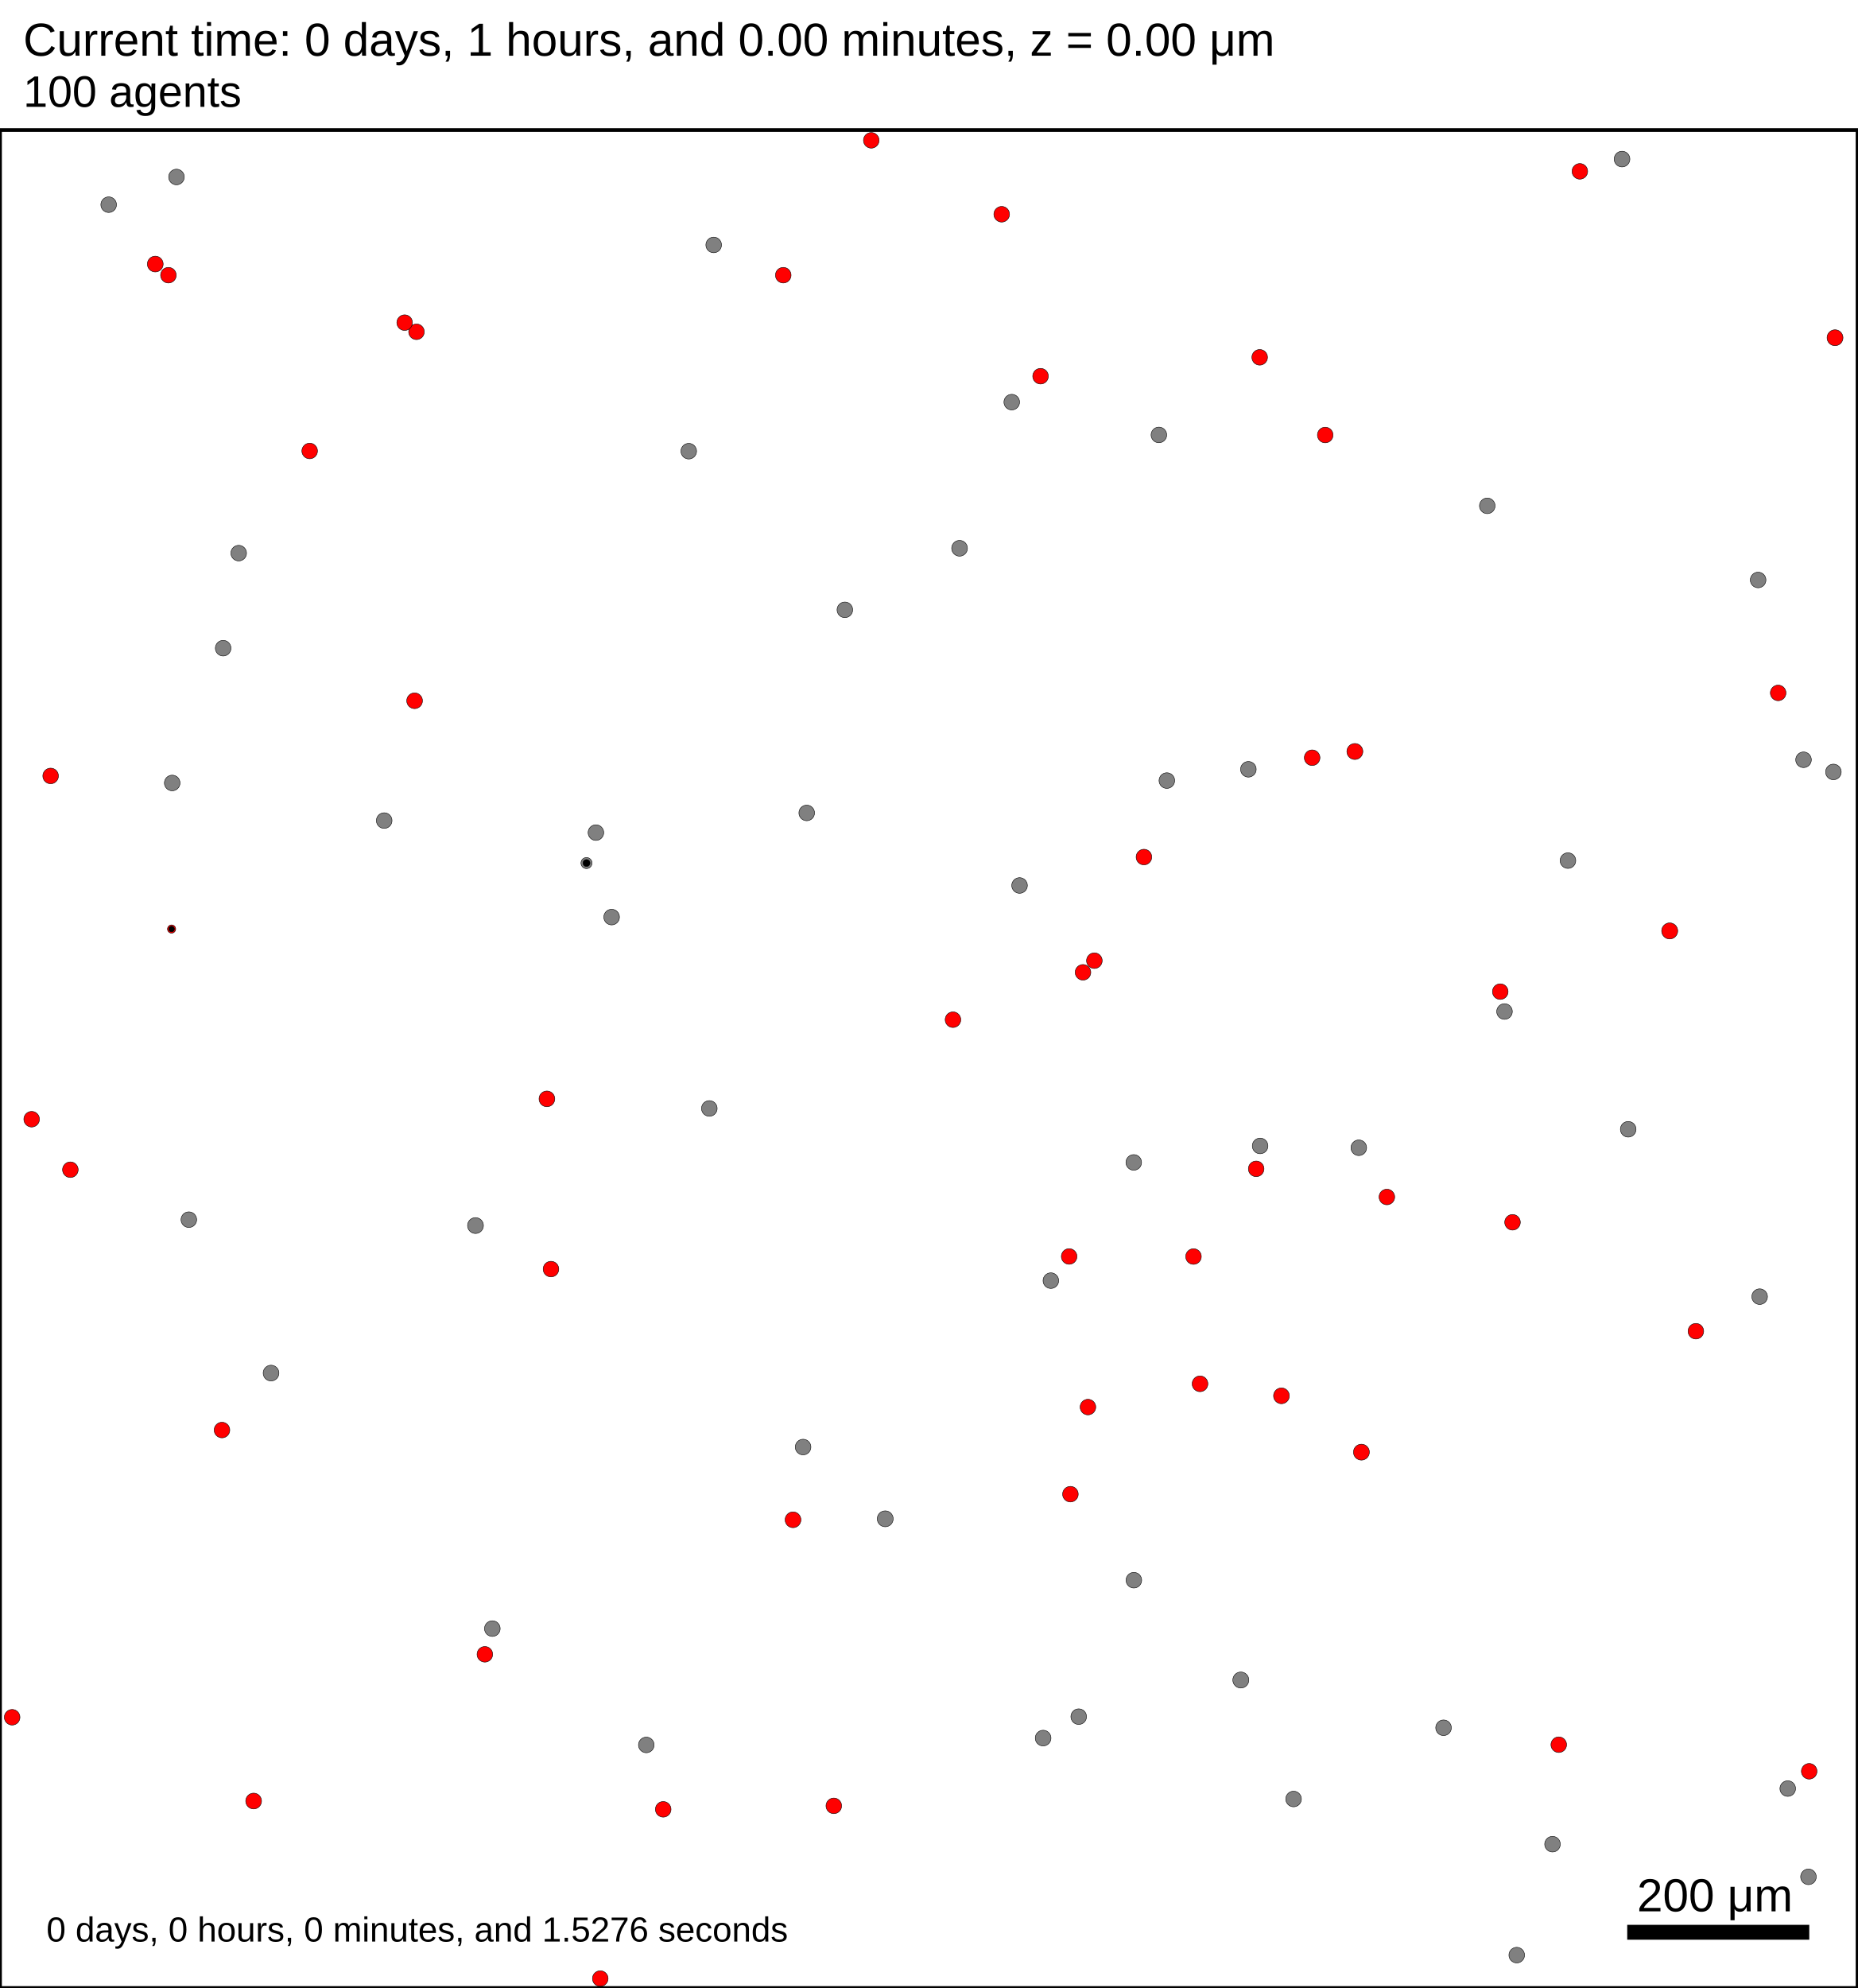
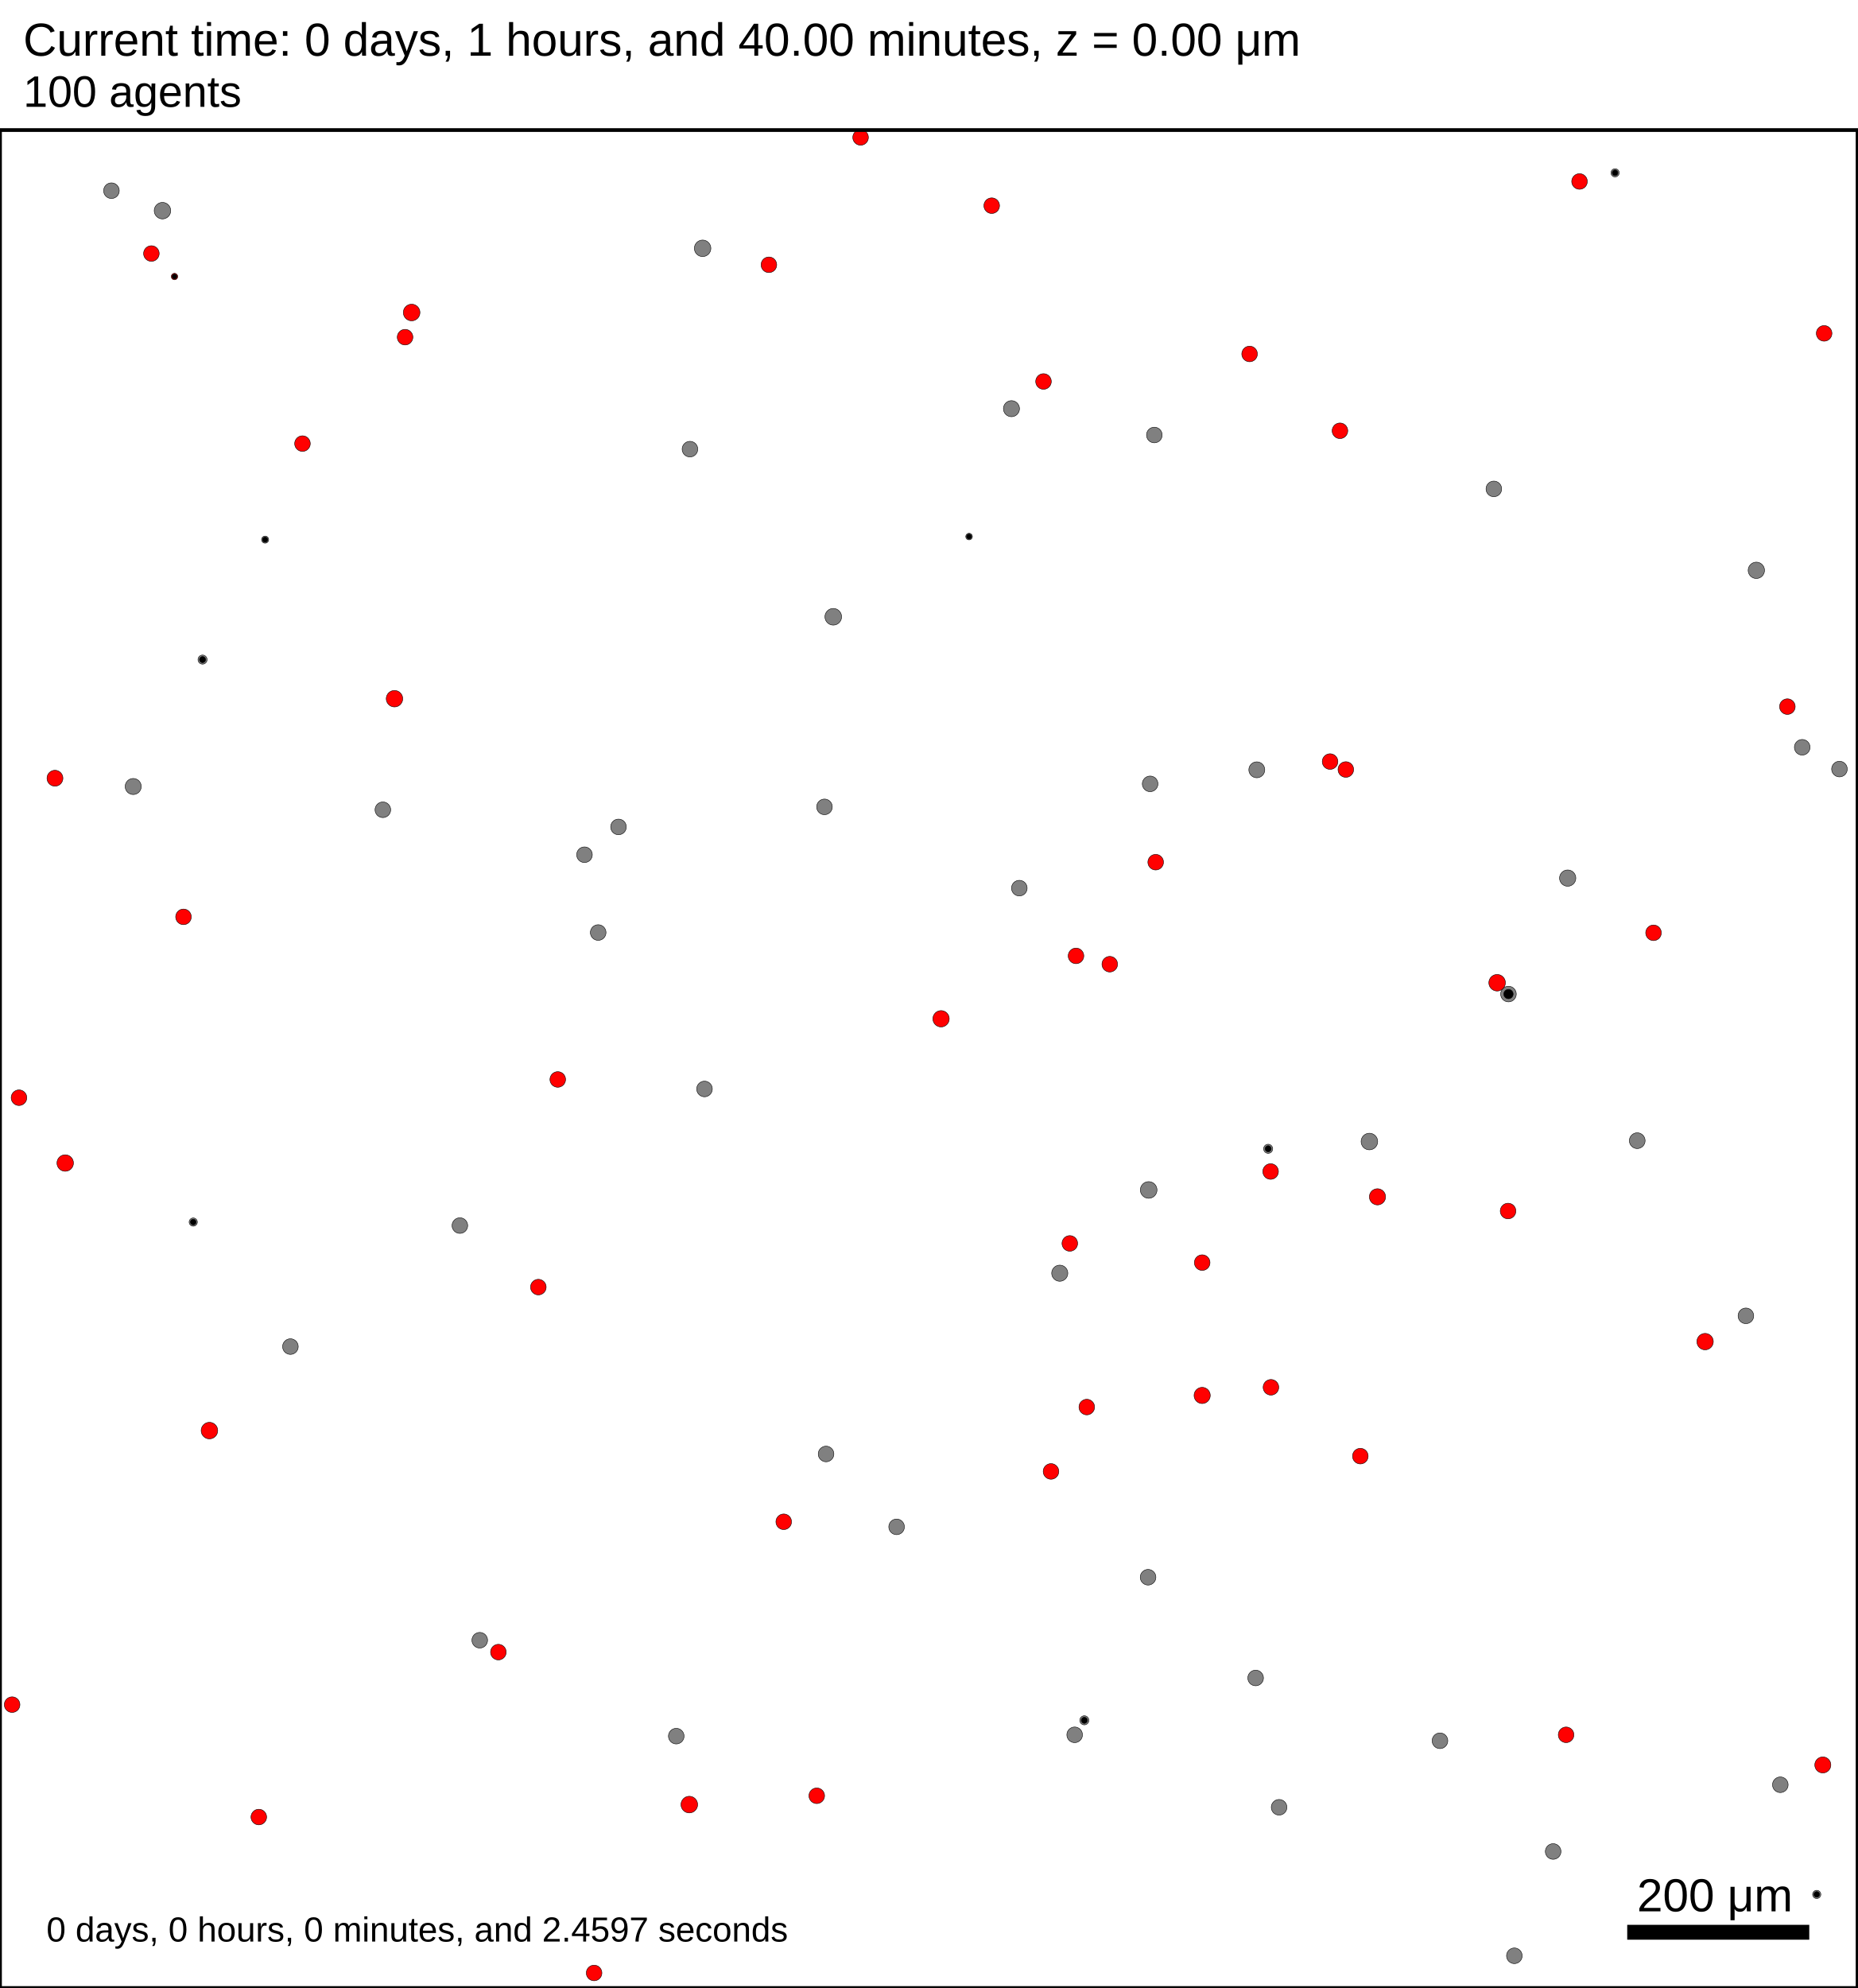
<svg xmlns="http://www.w3.org/2000/svg" version="1.1" width="2000" height="2140" id="svg2">
  <rect x="0" y="0" width="2000" height="2140" stroke-width="4" stroke="white" fill="white" />
  <text x="25" y="60" font-family="Arial" font-size="50" fill="black">
-    Current time: 0 days, 1 hours, and 0.00 minutes, z = 0.00 μm
+    Current time: 0 days, 1 hours, and 40.00 minutes, z = 0.00 μm
  </text>
  <text x="25" y="115" font-family="Arial" font-size="47.5" fill="black">
   100 agents
  </text>
  <g id="tissue" transform="translate(0,2140) scale(1,-1)">
    <g id="ECM">
  </g>
    <g id="cells">
      <g id="cell0">
-         <circle cx="1097.75" cy="1186.82" r="8.413" stroke-width="0.5" stroke="black" fill="grey" />
-         <circle cx="1097.75" cy="1186.82" r="5.052" stroke-width="0.5" stroke="grey" fill="grey" />
+         <circle cx="1097.49" cy="1183.96" r="8.413" stroke-width="0.5" stroke="black" fill="grey" />
+         <circle cx="1097.49" cy="1183.96" r="5.052" stroke-width="0.5" stroke="grey" fill="grey" />
      </g>
      <g id="cell1">
-         <circle cx="1688.18" cy="1213.6" r="8.413" stroke-width="0.5" stroke="black" fill="grey" />
-         <circle cx="1688.18" cy="1213.6" r="5.052" stroke-width="0.5" stroke="grey" fill="grey" />
+         <circle cx="1687.9" cy="1194.76" r="8.768" stroke-width="0.5" stroke="black" fill="grey" />
+         <circle cx="1687.9" cy="1194.76" r="5.309" stroke-width="0.5" stroke="grey" fill="grey" />
      </g>
      <g id="cell2">
-         <circle cx="1089.34" cy="1707.13" r="8.413" stroke-width="0.5" stroke="black" fill="grey" />
-         <circle cx="1089.34" cy="1707.13" r="5.052" stroke-width="0.5" stroke="grey" fill="grey" />
+         <circle cx="1089.02" cy="1700.07" r="8.651" stroke-width="0.5" stroke="black" fill="grey" />
+         <circle cx="1089.02" cy="1700.07" r="5.227" stroke-width="0.5" stroke="grey" fill="grey" />
      </g>
      <g id="cell3">
-         <circle cx="1256.32" cy="1299.74" r="8.413" stroke-width="0.5" stroke="black" fill="grey" />
-         <circle cx="1256.32" cy="1299.74" r="5.052" stroke-width="0.5" stroke="grey" fill="grey" />
+         <circle cx="1238.32" cy="1296.21" r="8.413" stroke-width="0.5" stroke="black" fill="grey" />
+         <circle cx="1238.32" cy="1296.21" r="5.052" stroke-width="0.5" stroke="grey" fill="grey" />
      </g>
      <g id="cell4">
-         <circle cx="864.676" cy="582.308" r="8.413" stroke-width="0.5" stroke="black" fill="grey" />
-         <circle cx="864.676" cy="582.308" r="5.052" stroke-width="0.5" stroke="grey" fill="grey" />
+         <circle cx="889.401" cy="574.858" r="8.413" stroke-width="0.5" stroke="black" fill="grey" />
+         <circle cx="889.401" cy="574.858" r="5.052" stroke-width="0.5" stroke="grey" fill="grey" />
      </g>
      <g id="cell5">
-         <circle cx="117.006" cy="1919.66" r="8.413" stroke-width="0.5" stroke="black" fill="grey" />
-         <circle cx="117.006" cy="1919.66" r="5.052" stroke-width="0.5" stroke="grey" fill="grey" />
+         <circle cx="119.991" cy="1934.73" r="8.413" stroke-width="0.5" stroke="black" fill="grey" />
+         <circle cx="119.991" cy="1934.73" r="5.052" stroke-width="0.5" stroke="grey" fill="grey" />
      </g>
      <g id="cell6">
-         <circle cx="763.734" cy="946.789" r="8.413" stroke-width="0.5" stroke="black" fill="grey" />
-         <circle cx="763.734" cy="946.789" r="5.052" stroke-width="0.5" stroke="grey" fill="grey" />
+         <circle cx="758.527" cy="967.765" r="8.413" stroke-width="0.5" stroke="black" fill="grey" />
+         <circle cx="758.527" cy="967.765" r="5.052" stroke-width="0.5" stroke="grey" fill="grey" />
      </g>
      <g id="cell7">
-         <circle cx="1619.89" cy="1051.14" r="8.413" stroke-width="0.5" stroke="black" fill="grey" />
-         <circle cx="1619.89" cy="1051.14" r="5.052" stroke-width="0.5" stroke="grey" fill="grey" />
+         <circle cx="1624.14" cy="1069.93" r="8.413" stroke-width="0.5" stroke="black" fill="grey" />
+         <circle cx="1624.14" cy="1069.93" r="5.052" stroke-width="0.5" stroke="black" fill="black" />
      </g>
      <g id="cell8">
-         <circle cx="1131.44" cy="761.436" r="8.413" stroke-width="0.5" stroke="black" fill="grey" />
-         <circle cx="1131.44" cy="761.436" r="5.052" stroke-width="0.5" stroke="grey" fill="grey" />
+         <circle cx="1141.02" cy="769.453" r="8.689" stroke-width="0.5" stroke="black" fill="grey" />
+         <circle cx="1141.02" cy="769.453" r="5.254" stroke-width="0.5" stroke="grey" fill="grey" />
      </g>
      <g id="cell9">
-         <circle cx="1671.55" cy="154.818" r="8.413" stroke-width="0.5" stroke="black" fill="grey" />
-         <circle cx="1671.55" cy="154.818" r="5.052" stroke-width="0.5" stroke="grey" fill="grey" />
+         <circle cx="1672.25" cy="146.946" r="8.413" stroke-width="0.5" stroke="black" fill="grey" />
+         <circle cx="1672.25" cy="146.946" r="5.052" stroke-width="0.5" stroke="grey" fill="grey" />
      </g>
      <g id="cell10">
-         <circle cx="185.411" cy="1297.16" r="8.413" stroke-width="0.5" stroke="black" fill="grey" />
-         <circle cx="185.411" cy="1297.16" r="5.052" stroke-width="0.5" stroke="grey" fill="grey" />
+         <circle cx="143.431" cy="1293.37" r="8.651" stroke-width="0.5" stroke="black" fill="grey" />
+         <circle cx="143.431" cy="1293.37" r="5.227" stroke-width="0.5" stroke="grey" fill="grey" />
      </g>
      <g id="cell11">
-         <circle cx="741.566" cy="1654.32" r="8.413" stroke-width="0.5" stroke="black" fill="grey" />
-         <circle cx="741.566" cy="1654.32" r="5.052" stroke-width="0.5" stroke="grey" fill="grey" />
+         <circle cx="742.853" cy="1656.52" r="8.413" stroke-width="0.5" stroke="black" fill="grey" />
+         <circle cx="742.853" cy="1656.52" r="5.052" stroke-width="0.5" stroke="grey" fill="grey" />
      </g>
      <g id="cell12">
-         <circle cx="1554.24" cy="280.128" r="8.413" stroke-width="0.5" stroke="black" fill="grey" />
-         <circle cx="1554.24" cy="280.128" r="5.052" stroke-width="0.5" stroke="grey" fill="grey" />
+         <circle cx="1550.39" cy="266.126" r="8.432" stroke-width="0.5" stroke="black" fill="grey" />
+         <circle cx="1550.39" cy="266.126" r="5.066" stroke-width="0.5" stroke="grey" fill="grey" />
      </g>
      <g id="cell13">
-         <circle cx="1746.41" cy="1968.76" r="8.456" stroke-width="0.5" stroke="black" fill="grey" />
-         <circle cx="1746.41" cy="1968.76" r="5.083" stroke-width="0.5" stroke="grey" fill="grey" />
+         <circle cx="1738.91" cy="1953.97" r="4.424" stroke-width="0.5" stroke="black" fill="grey" />
+         <circle cx="1738.91" cy="1953.97" r="3.078" stroke-width="0.5" stroke="black" fill="black" />
      </g>
      <g id="cell14">
-         <circle cx="1601.32" cy="1595.49" r="8.413" stroke-width="0.5" stroke="black" fill="grey" />
-         <circle cx="1601.32" cy="1595.49" r="5.052" stroke-width="0.5" stroke="grey" fill="grey" />
+         <circle cx="1608.39" cy="1613.71" r="8.413" stroke-width="0.5" stroke="black" fill="grey" />
+         <circle cx="1608.39" cy="1613.71" r="5.052" stroke-width="0.5" stroke="grey" fill="grey" />
      </g>
      <g id="cell15">
-         <circle cx="1033.14" cy="1549.81" r="8.483" stroke-width="0.5" stroke="black" fill="grey" />
-         <circle cx="1033.14" cy="1549.81" r="5.103" stroke-width="0.5" stroke="grey" fill="grey" />
+         <circle cx="1043.38" cy="1562.39" r="3.557" stroke-width="0.5" stroke="black" fill="grey" />
+         <circle cx="1043.38" cy="1562.39" r="2.704" stroke-width="0.5" stroke="black" fill="black" />
      </g>
      <g id="cell16">
-         <circle cx="240.272" cy="1442.26" r="8.413" stroke-width="0.5" stroke="black" fill="grey" />
-         <circle cx="240.272" cy="1442.26" r="5.052" stroke-width="0.5" stroke="grey" fill="grey" />
+         <circle cx="218.08" cy="1429.96" r="4.9" stroke-width="0.5" stroke="black" fill="grey" />
+         <circle cx="218.08" cy="1429.96" r="3.29" stroke-width="0.5" stroke="black" fill="black" />
      </g>
      <g id="cell17">
-         <circle cx="1161.43" cy="292.098" r="8.413" stroke-width="0.5" stroke="black" fill="grey" />
-         <circle cx="1161.43" cy="292.098" r="5.052" stroke-width="0.5" stroke="grey" fill="grey" />
+         <circle cx="1167.49" cy="288.145" r="4.9" stroke-width="0.5" stroke="black" fill="grey" />
+         <circle cx="1167.49" cy="288.145" r="3.29" stroke-width="0.5" stroke="black" fill="black" />
      </g>
      <g id="cell18">
-         <circle cx="1892.94" cy="1515.68" r="8.413" stroke-width="0.5" stroke="black" fill="grey" />
-         <circle cx="1892.94" cy="1515.68" r="5.052" stroke-width="0.5" stroke="grey" fill="grey" />
+         <circle cx="1891.01" cy="1526.07" r="8.808" stroke-width="0.5" stroke="black" fill="grey" />
+         <circle cx="1891.01" cy="1526.07" r="5.336" stroke-width="0.5" stroke="grey" fill="grey" />
      </g>
      <g id="cell19">
-         <circle cx="203.327" cy="827.074" r="8.413" stroke-width="0.5" stroke="black" fill="grey" />
-         <circle cx="203.327" cy="827.074" r="5.052" stroke-width="0.5" stroke="grey" fill="grey" />
+         <circle cx="208.069" cy="824.495" r="4.424" stroke-width="0.5" stroke="black" fill="grey" />
+         <circle cx="208.069" cy="824.495" r="3.078" stroke-width="0.5" stroke="black" fill="black" />
      </g>
      <g id="cell20">
-         <circle cx="530.097" cy="386.874" r="8.432" stroke-width="0.5" stroke="black" fill="grey" />
-         <circle cx="530.097" cy="386.874" r="5.066" stroke-width="0.5" stroke="grey" fill="grey" />
+         <circle cx="516.541" cy="374.364" r="8.413" stroke-width="0.5" stroke="black" fill="grey" />
+         <circle cx="516.541" cy="374.364" r="5.052" stroke-width="0.5" stroke="grey" fill="grey" />
      </g>
      <g id="cell21">
-         <circle cx="1462.99" cy="904.481" r="8.413" stroke-width="0.5" stroke="black" fill="grey" />
-         <circle cx="1462.99" cy="904.481" r="5.052" stroke-width="0.5" stroke="grey" fill="grey" />
+         <circle cx="1474.4" cy="911.187" r="8.928" stroke-width="0.5" stroke="black" fill="grey" />
+         <circle cx="1474.4" cy="911.187" r="5.416" stroke-width="0.5" stroke="grey" fill="grey" />
      </g>
      <g id="cell22">
-         <circle cx="1123.12" cy="269.015" r="8.456" stroke-width="0.5" stroke="black" fill="grey" />
-         <circle cx="1123.12" cy="269.015" r="5.083" stroke-width="0.5" stroke="grey" fill="grey" />
+         <circle cx="1157.07" cy="272.54" r="8.413" stroke-width="0.5" stroke="black" fill="grey" />
+         <circle cx="1157.07" cy="272.54" r="5.052" stroke-width="0.5" stroke="grey" fill="grey" />
      </g>
      <g id="cell23">
-         <circle cx="641.612" cy="1243.73" r="8.413" stroke-width="0.5" stroke="black" fill="grey" />
-         <circle cx="641.612" cy="1243.73" r="5.052" stroke-width="0.5" stroke="grey" fill="grey" />
+         <circle cx="665.921" cy="1249.86" r="8.413" stroke-width="0.5" stroke="black" fill="grey" />
+         <circle cx="665.921" cy="1249.86" r="5.052" stroke-width="0.5" stroke="grey" fill="grey" />
      </g>
      <g id="cell24">
-         <circle cx="1220.81" cy="438.995" r="8.413" stroke-width="0.5" stroke="black" fill="grey" />
-         <circle cx="1220.81" cy="438.995" r="5.052" stroke-width="0.5" stroke="grey" fill="grey" />
+         <circle cx="1236.11" cy="442.165" r="8.413" stroke-width="0.5" stroke="black" fill="grey" />
+         <circle cx="1236.11" cy="442.165" r="5.052" stroke-width="0.5" stroke="grey" fill="grey" />
      </g>
      <g id="cell25">
-         <circle cx="768.42" cy="1876.32" r="8.413" stroke-width="0.5" stroke="black" fill="grey" />
-         <circle cx="768.42" cy="1876.32" r="5.052" stroke-width="0.5" stroke="grey" fill="grey" />
+         <circle cx="756.501" cy="1872.69" r="8.888" stroke-width="0.5" stroke="black" fill="grey" />
+         <circle cx="756.501" cy="1872.69" r="5.39" stroke-width="0.5" stroke="grey" fill="grey" />
      </g>
      <g id="cell26">
-         <circle cx="1356.75" cy="906.457" r="8.413" stroke-width="0.5" stroke="black" fill="grey" />
-         <circle cx="1356.75" cy="906.457" r="5.052" stroke-width="0.5" stroke="grey" fill="grey" />
+         <circle cx="1365.4" cy="903.371" r="4.9" stroke-width="0.5" stroke="black" fill="grey" />
+         <circle cx="1365.4" cy="903.371" r="3.29" stroke-width="0.5" stroke="black" fill="black" />
      </g>
      <g id="cell27">
-         <circle cx="1220.68" cy="888.702" r="8.413" stroke-width="0.5" stroke="black" fill="grey" />
-         <circle cx="1220.68" cy="888.702" r="5.052" stroke-width="0.5" stroke="grey" fill="grey" />
+         <circle cx="1236.76" cy="859.056" r="8.968" stroke-width="0.5" stroke="black" fill="grey" />
+         <circle cx="1236.76" cy="859.056" r="5.442" stroke-width="0.5" stroke="grey" fill="grey" />
      </g>
      <g id="cell28">
-         <circle cx="1392.77" cy="203.451" r="8.413" stroke-width="0.5" stroke="black" fill="grey" />
-         <circle cx="1392.77" cy="203.451" r="5.052" stroke-width="0.5" stroke="grey" fill="grey" />
+         <circle cx="1377.17" cy="194.537" r="8.413" stroke-width="0.5" stroke="black" fill="grey" />
+         <circle cx="1377.17" cy="194.537" r="5.052" stroke-width="0.5" stroke="grey" fill="grey" />
      </g>
      <g id="cell29">
-         <circle cx="1941.83" cy="1322.13" r="8.413" stroke-width="0.5" stroke="black" fill="grey" />
-         <circle cx="1941.83" cy="1322.13" r="5.052" stroke-width="0.5" stroke="grey" fill="grey" />
+         <circle cx="1940.4" cy="1335.58" r="8.413" stroke-width="0.5" stroke="black" fill="grey" />
+         <circle cx="1940.4" cy="1335.58" r="5.052" stroke-width="0.5" stroke="grey" fill="grey" />
      </g>
      <g id="cell30">
-         <circle cx="1335.97" cy="331.528" r="8.614" stroke-width="0.5" stroke="black" fill="grey" />
-         <circle cx="1335.97" cy="331.528" r="5.201" stroke-width="0.5" stroke="grey" fill="grey" />
+         <circle cx="1351.92" cy="333.722" r="8.413" stroke-width="0.5" stroke="black" fill="grey" />
+         <circle cx="1351.92" cy="333.722" r="5.052" stroke-width="0.5" stroke="grey" fill="grey" />
      </g>
      <g id="cell31">
-         <circle cx="695.853" cy="261.641" r="8.413" stroke-width="0.5" stroke="black" fill="grey" />
-         <circle cx="695.853" cy="261.641" r="5.052" stroke-width="0.5" stroke="grey" fill="grey" />
+         <circle cx="728.112" cy="271.119" r="8.413" stroke-width="0.5" stroke="black" fill="grey" />
+         <circle cx="728.112" cy="271.119" r="5.052" stroke-width="0.5" stroke="grey" fill="grey" />
      </g>
      <g id="cell32">
-         <circle cx="631.476" cy="1210.96" r="5.96" stroke-width="0.5" stroke="black" fill="grey" />
-         <circle cx="631.476" cy="1210.96" r="3.77" stroke-width="0.5" stroke="black" fill="black" />
+         <circle cx="629.311" cy="1219.92" r="8.413" stroke-width="0.5" stroke="black" fill="grey" />
+         <circle cx="629.311" cy="1219.92" r="5.052" stroke-width="0.5" stroke="grey" fill="grey" />
      </g>
      <g id="cell33">
-         <circle cx="658.539" cy="1152.79" r="8.432" stroke-width="0.5" stroke="black" fill="grey" />
-         <circle cx="658.539" cy="1152.79" r="5.066" stroke-width="0.5" stroke="grey" fill="grey" />
+         <circle cx="644.064" cy="1136.16" r="8.413" stroke-width="0.5" stroke="black" fill="grey" />
+         <circle cx="644.064" cy="1136.16" r="5.052" stroke-width="0.5" stroke="grey" fill="grey" />
      </g>
      <g id="cell34">
-         <circle cx="868.583" cy="1264.91" r="8.413" stroke-width="0.5" stroke="black" fill="grey" />
-         <circle cx="868.583" cy="1264.91" r="5.052" stroke-width="0.5" stroke="grey" fill="grey" />
+         <circle cx="887.705" cy="1271.43" r="8.413" stroke-width="0.5" stroke="black" fill="grey" />
+         <circle cx="887.705" cy="1271.43" r="5.052" stroke-width="0.5" stroke="grey" fill="grey" />
      </g>
      <g id="cell35">
-         <circle cx="1924.83" cy="214.679" r="8.413" stroke-width="0.5" stroke="black" fill="grey" />
-         <circle cx="1924.83" cy="214.679" r="5.052" stroke-width="0.5" stroke="grey" fill="grey" />
+         <circle cx="1916.84" cy="218.778" r="8.413" stroke-width="0.5" stroke="black" fill="grey" />
+         <circle cx="1916.84" cy="218.778" r="5.052" stroke-width="0.5" stroke="grey" fill="grey" />
      </g>
      <g id="cell36">
-         <circle cx="413.666" cy="1256.67" r="8.413" stroke-width="0.5" stroke="black" fill="grey" />
-         <circle cx="413.666" cy="1256.67" r="5.052" stroke-width="0.5" stroke="grey" fill="grey" />
+         <circle cx="412.215" cy="1268.31" r="8.413" stroke-width="0.5" stroke="black" fill="grey" />
+         <circle cx="412.215" cy="1268.31" r="5.052" stroke-width="0.5" stroke="grey" fill="grey" />
      </g>
      <g id="cell37">
-         <circle cx="1974" cy="1309.04" r="8.413" stroke-width="0.5" stroke="black" fill="grey" />
-         <circle cx="1974" cy="1309.04" r="5.052" stroke-width="0.5" stroke="grey" fill="grey" />
+         <circle cx="1980.51" cy="1312.13" r="8.413" stroke-width="0.5" stroke="black" fill="grey" />
+         <circle cx="1980.51" cy="1312.13" r="5.052" stroke-width="0.5" stroke="grey" fill="grey" />
      </g>
      <g id="cell38">
-         <circle cx="511.96" cy="820.74" r="8.545" stroke-width="0.5" stroke="black" fill="grey" />
-         <circle cx="511.96" cy="820.74" r="5.149" stroke-width="0.5" stroke="grey" fill="grey" />
+         <circle cx="495.138" cy="820.718" r="8.413" stroke-width="0.5" stroke="black" fill="grey" />
+         <circle cx="495.138" cy="820.718" r="5.052" stroke-width="0.5" stroke="grey" fill="grey" />
      </g>
      <g id="cell39">
-         <circle cx="953.105" cy="505.064" r="8.579" stroke-width="0.5" stroke="black" fill="grey" />
-         <circle cx="953.105" cy="505.064" r="5.175" stroke-width="0.5" stroke="grey" fill="grey" />
+         <circle cx="965.349" cy="496.401" r="8.413" stroke-width="0.5" stroke="black" fill="grey" />
+         <circle cx="965.349" cy="496.401" r="5.052" stroke-width="0.5" stroke="grey" fill="grey" />
      </g>
      <g id="cell40">
-         <circle cx="291.828" cy="661.933" r="8.483" stroke-width="0.5" stroke="black" fill="grey" />
-         <circle cx="291.828" cy="661.933" r="5.103" stroke-width="0.5" stroke="grey" fill="grey" />
+         <circle cx="312.684" cy="690.45" r="8.413" stroke-width="0.5" stroke="black" fill="grey" />
+         <circle cx="312.684" cy="690.45" r="5.052" stroke-width="0.5" stroke="grey" fill="grey" />
      </g>
      <g id="cell41">
-         <circle cx="1344.11" cy="1311.88" r="8.413" stroke-width="0.5" stroke="black" fill="grey" />
-         <circle cx="1344.11" cy="1311.88" r="5.052" stroke-width="0.5" stroke="grey" fill="grey" />
+         <circle cx="1353.17" cy="1311.34" r="8.579" stroke-width="0.5" stroke="black" fill="grey" />
+         <circle cx="1353.17" cy="1311.34" r="5.175" stroke-width="0.5" stroke="grey" fill="grey" />
      </g>
      <g id="cell42">
-         <circle cx="257.006" cy="1544.58" r="8.413" stroke-width="0.5" stroke="black" fill="grey" />
-         <circle cx="257.006" cy="1544.58" r="5.052" stroke-width="0.5" stroke="grey" fill="grey" />
+         <circle cx="285.449" cy="1559.1" r="3.82" stroke-width="0.5" stroke="black" fill="grey" />
+         <circle cx="285.449" cy="1559.1" r="2.829" stroke-width="0.5" stroke="black" fill="black" />
      </g>
      <g id="cell43">
-         <circle cx="1894.59" cy="744.2" r="8.413" stroke-width="0.5" stroke="black" fill="grey" />
-         <circle cx="1894.59" cy="744.2" r="5.052" stroke-width="0.5" stroke="grey" fill="grey" />
+         <circle cx="1879.77" cy="723.546" r="8.413" stroke-width="0.5" stroke="black" fill="grey" />
+         <circle cx="1879.77" cy="723.546" r="5.052" stroke-width="0.5" stroke="grey" fill="grey" />
      </g>
      <g id="cell44">
-         <circle cx="1633.04" cy="35.401" r="8.413" stroke-width="0.5" stroke="black" fill="grey" />
-         <circle cx="1633.04" cy="35.401" r="5.052" stroke-width="0.5" stroke="grey" fill="grey" />
+         <circle cx="1630.48" cy="34.666" r="8.413" stroke-width="0.5" stroke="black" fill="grey" />
+         <circle cx="1630.48" cy="34.666" r="5.052" stroke-width="0.5" stroke="grey" fill="grey" />
      </g>
      <g id="cell45">
-         <circle cx="1247.75" cy="1671.82" r="8.413" stroke-width="0.5" stroke="black" fill="grey" />
-         <circle cx="1247.75" cy="1671.82" r="5.052" stroke-width="0.5" stroke="grey" fill="grey" />
+         <circle cx="1242.85" cy="1671.73" r="8.413" stroke-width="0.5" stroke="black" fill="grey" />
+         <circle cx="1242.85" cy="1671.73" r="5.052" stroke-width="0.5" stroke="grey" fill="grey" />
      </g>
      <g id="cell46">
-         <circle cx="190.02" cy="1949.47" r="8.413" stroke-width="0.5" stroke="black" fill="grey" />
-         <circle cx="190.02" cy="1949.47" r="5.052" stroke-width="0.5" stroke="grey" fill="grey" />
+         <circle cx="174.929" cy="1913.22" r="8.888" stroke-width="0.5" stroke="black" fill="grey" />
+         <circle cx="174.929" cy="1913.22" r="5.39" stroke-width="0.5" stroke="grey" fill="grey" />
      </g>
      <g id="cell47">
-         <circle cx="1753.06" cy="924.378" r="8.413" stroke-width="0.5" stroke="black" fill="grey" />
-         <circle cx="1753.06" cy="924.378" r="5.052" stroke-width="0.5" stroke="grey" fill="grey" />
+         <circle cx="1762.78" cy="912.106" r="8.483" stroke-width="0.5" stroke="black" fill="grey" />
+         <circle cx="1762.78" cy="912.106" r="5.103" stroke-width="0.5" stroke="grey" fill="grey" />
      </g>
      <g id="cell48">
-         <circle cx="1947.13" cy="119.665" r="8.413" stroke-width="0.5" stroke="black" fill="grey" />
-         <circle cx="1947.13" cy="119.665" r="5.052" stroke-width="0.5" stroke="grey" fill="grey" />
+         <circle cx="1956.03" cy="100.739" r="4.424" stroke-width="0.5" stroke="black" fill="grey" />
+         <circle cx="1956.03" cy="100.739" r="3.078" stroke-width="0.5" stroke="black" fill="black" />
      </g>
      <g id="cell49">
-         <circle cx="909.65" cy="1483.55" r="8.413" stroke-width="0.5" stroke="black" fill="grey" />
-         <circle cx="909.65" cy="1483.55" r="5.052" stroke-width="0.5" stroke="grey" fill="grey" />
+         <circle cx="897.167" cy="1476.06" r="8.968" stroke-width="0.5" stroke="black" fill="grey" />
+         <circle cx="897.167" cy="1476.06" r="5.442" stroke-width="0.5" stroke="grey" fill="grey" />
      </g>
      <g id="cell50">
-         <circle cx="75.759" cy="880.842" r="8.413" stroke-width="0.5" stroke="black" fill="red" />
-         <circle cx="75.759" cy="880.842" r="5.052" stroke-width="0.5" stroke="red" fill="red" />
+         <circle cx="70.214" cy="888.043" r="8.888" stroke-width="0.5" stroke="black" fill="red" />
+         <circle cx="70.214" cy="888.043" r="5.39" stroke-width="0.5" stroke="red" fill="red" />
      </g>
      <g id="cell51">
-         <circle cx="1947.93" cy="233.279" r="8.413" stroke-width="0.5" stroke="black" fill="red" />
-         <circle cx="1947.93" cy="233.279" r="5.052" stroke-width="0.5" stroke="red" fill="red" />
+         <circle cx="1962.59" cy="240.117" r="8.651" stroke-width="0.5" stroke="black" fill="red" />
+         <circle cx="1962.59" cy="240.117" r="5.227" stroke-width="0.5" stroke="red" fill="red" />
      </g>
      <g id="cell52">
-         <circle cx="588.847" cy="957.122" r="8.483" stroke-width="0.5" stroke="black" fill="red" />
-         <circle cx="588.847" cy="957.122" r="5.103" stroke-width="0.5" stroke="red" fill="red" />
+         <circle cx="600.534" cy="978.004" r="8.413" stroke-width="0.5" stroke="black" fill="red" />
+         <circle cx="600.534" cy="978.004" r="5.052" stroke-width="0.5" stroke="red" fill="red" />
      </g>
      <g id="cell53">
-         <circle cx="1379.71" cy="637.453" r="8.513" stroke-width="0.5" stroke="black" fill="red" />
-         <circle cx="1379.71" cy="637.453" r="5.126" stroke-width="0.5" stroke="red" fill="red" />
+         <circle cx="1368.4" cy="646.63" r="8.413" stroke-width="0.5" stroke="black" fill="red" />
+         <circle cx="1368.4" cy="646.63" r="5.052" stroke-width="0.5" stroke="red" fill="red" />
      </g>
      <g id="cell54">
-         <circle cx="843.324" cy="1843.78" r="8.413" stroke-width="0.5" stroke="black" fill="red" />
-         <circle cx="843.324" cy="1843.78" r="5.052" stroke-width="0.5" stroke="red" fill="red" />
+         <circle cx="827.858" cy="1854.96" r="8.413" stroke-width="0.5" stroke="black" fill="red" />
+         <circle cx="827.858" cy="1854.96" r="5.052" stroke-width="0.5" stroke="red" fill="red" />
      </g>
      <g id="cell55">
-         <circle cx="446.393" cy="1385.66" r="8.483" stroke-width="0.5" stroke="black" fill="red" />
-         <circle cx="446.393" cy="1385.66" r="5.103" stroke-width="0.5" stroke="red" fill="red" />
+         <circle cx="424.729" cy="1387.87" r="8.888" stroke-width="0.5" stroke="black" fill="red" />
+         <circle cx="424.729" cy="1387.87" r="5.39" stroke-width="0.5" stroke="red" fill="red" />
      </g>
      <g id="cell56">
-         <circle cx="1120.34" cy="1735.05" r="8.413" stroke-width="0.5" stroke="black" fill="red" />
-         <circle cx="1120.34" cy="1735.05" r="5.052" stroke-width="0.5" stroke="red" fill="red" />
+         <circle cx="1123.52" cy="1729.35" r="8.413" stroke-width="0.5" stroke="black" fill="red" />
+         <circle cx="1123.52" cy="1729.35" r="5.052" stroke-width="0.5" stroke="red" fill="red" />
      </g>
      <g id="cell57">
-         <circle cx="1026.05" cy="1042.35" r="8.413" stroke-width="0.5" stroke="black" fill="red" />
-         <circle cx="1026.05" cy="1042.35" r="5.052" stroke-width="0.5" stroke="red" fill="red" />
+         <circle cx="1013.23" cy="1043.33" r="8.808" stroke-width="0.5" stroke="black" fill="red" />
+         <circle cx="1013.23" cy="1043.33" r="5.336" stroke-width="0.5" stroke="red" fill="red" />
      </g>
      <g id="cell58">
-         <circle cx="181.333" cy="1843.77" r="8.413" stroke-width="0.5" stroke="black" fill="red" />
-         <circle cx="181.333" cy="1843.77" r="5.052" stroke-width="0.5" stroke="red" fill="red" />
+         <circle cx="187.881" cy="1842.32" r="3.457" stroke-width="0.5" stroke="black" fill="red" />
+         <circle cx="187.881" cy="1842.32" r="2.663" stroke-width="0.5" stroke="black" fill="black" />
      </g>
      <g id="cell59">
-         <circle cx="167.176" cy="1855.76" r="8.513" stroke-width="0.5" stroke="black" fill="red" />
-         <circle cx="167.176" cy="1855.76" r="5.126" stroke-width="0.5" stroke="red" fill="red" />
+         <circle cx="163.005" cy="1867.08" r="8.413" stroke-width="0.5" stroke="black" fill="red" />
+         <circle cx="163.005" cy="1867.08" r="5.052" stroke-width="0.5" stroke="red" fill="red" />
      </g>
      <g id="cell60">
-         <circle cx="646.3" cy="10.147" r="8.413" stroke-width="0.5" stroke="black" fill="red" />
-         <circle cx="646.3" cy="10.147" r="5.052" stroke-width="0.5" stroke="red" fill="red" />
+         <circle cx="639.653" cy="16.191" r="8.413" stroke-width="0.5" stroke="black" fill="red" />
+         <circle cx="639.653" cy="16.191" r="5.052" stroke-width="0.5" stroke="red" fill="red" />
      </g>
      <g id="cell61">
-         <circle cx="1678.29" cy="261.891" r="8.413" stroke-width="0.5" stroke="black" fill="red" />
-         <circle cx="1678.29" cy="261.891" r="5.052" stroke-width="0.5" stroke="red" fill="red" />
+         <circle cx="1686.19" cy="272.542" r="8.413" stroke-width="0.5" stroke="black" fill="red" />
+         <circle cx="1686.19" cy="272.542" r="5.052" stroke-width="0.5" stroke="red" fill="red" />
      </g>
      <g id="cell62">
-         <circle cx="1426.85" cy="1671.73" r="8.413" stroke-width="0.5" stroke="black" fill="red" />
-         <circle cx="1426.85" cy="1671.73" r="5.052" stroke-width="0.5" stroke="red" fill="red" />
+         <circle cx="1442.71" cy="1676.28" r="8.413" stroke-width="0.5" stroke="black" fill="red" />
+         <circle cx="1442.71" cy="1676.28" r="5.052" stroke-width="0.5" stroke="red" fill="red" />
      </g>
      <g id="cell63">
-         <circle cx="522.04" cy="359.209" r="8.413" stroke-width="0.5" stroke="black" fill="red" />
-         <circle cx="522.04" cy="359.209" r="5.052" stroke-width="0.5" stroke="red" fill="red" />
+         <circle cx="536.596" cy="361.563" r="8.413" stroke-width="0.5" stroke="black" fill="red" />
+         <circle cx="536.596" cy="361.563" r="5.052" stroke-width="0.5" stroke="red" fill="red" />
      </g>
      <g id="cell64">
-         <circle cx="1166.04" cy="1093.33" r="8.413" stroke-width="0.5" stroke="black" fill="red" />
-         <circle cx="1166.04" cy="1093.33" r="5.052" stroke-width="0.5" stroke="red" fill="red" />
+         <circle cx="1158.52" cy="1111.03" r="8.413" stroke-width="0.5" stroke="black" fill="red" />
+         <circle cx="1158.52" cy="1111.03" r="5.052" stroke-width="0.5" stroke="red" fill="red" />
      </g>
      <g id="cell65">
-         <circle cx="333.426" cy="1654.55" r="8.413" stroke-width="0.5" stroke="black" fill="red" />
-         <circle cx="333.426" cy="1654.55" r="5.052" stroke-width="0.5" stroke="red" fill="red" />
+         <circle cx="325.673" cy="1662.48" r="8.413" stroke-width="0.5" stroke="black" fill="red" />
+         <circle cx="325.673" cy="1662.48" r="5.052" stroke-width="0.5" stroke="red" fill="red" />
      </g>
      <g id="cell66">
-         <circle cx="13.082" cy="291.437" r="8.413" stroke-width="0.5" stroke="black" fill="red" />
-         <circle cx="13.082" cy="291.437" r="5.052" stroke-width="0.5" stroke="red" fill="red" />
+         <circle cx="13.039" cy="305.017" r="8.413" stroke-width="0.5" stroke="black" fill="red" />
+         <circle cx="13.039" cy="305.017" r="5.052" stroke-width="0.5" stroke="red" fill="red" />
      </g>
      <g id="cell67">
-         <circle cx="1152.5" cy="531.593" r="8.413" stroke-width="0.5" stroke="black" fill="red" />
-         <circle cx="1152.5" cy="531.593" r="5.052" stroke-width="0.5" stroke="red" fill="red" />
+         <circle cx="1131.59" cy="556.064" r="8.413" stroke-width="0.5" stroke="black" fill="red" />
+         <circle cx="1131.59" cy="556.064" r="5.052" stroke-width="0.5" stroke="red" fill="red" />
      </g>
      <g id="cell68">
-         <circle cx="1465.82" cy="576.828" r="8.579" stroke-width="0.5" stroke="black" fill="red" />
-         <circle cx="1465.82" cy="576.828" r="5.175" stroke-width="0.5" stroke="red" fill="red" />
+         <circle cx="1464.65" cy="572.533" r="8.413" stroke-width="0.5" stroke="black" fill="red" />
+         <circle cx="1464.65" cy="572.533" r="5.052" stroke-width="0.5" stroke="red" fill="red" />
      </g>
      <g id="cell69">
-         <circle cx="853.833" cy="504.013" r="8.513" stroke-width="0.5" stroke="black" fill="red" />
-         <circle cx="853.833" cy="504.013" r="5.126" stroke-width="0.5" stroke="red" fill="red" />
+         <circle cx="843.823" cy="501.873" r="8.413" stroke-width="0.5" stroke="black" fill="red" />
+         <circle cx="843.823" cy="501.873" r="5.052" stroke-width="0.5" stroke="red" fill="red" />
      </g>
      <g id="cell70">
-         <circle cx="1151.13" cy="787.462" r="8.413" stroke-width="0.5" stroke="black" fill="red" />
-         <circle cx="1151.13" cy="787.462" r="5.052" stroke-width="0.5" stroke="red" fill="red" />
+         <circle cx="1151.84" cy="801.513" r="8.413" stroke-width="0.5" stroke="black" fill="red" />
+         <circle cx="1151.84" cy="801.513" r="5.052" stroke-width="0.5" stroke="red" fill="red" />
      </g>
      <g id="cell71">
-         <circle cx="1797.73" cy="1137.9" r="8.651" stroke-width="0.5" stroke="black" fill="red" />
-         <circle cx="1797.73" cy="1137.9" r="5.227" stroke-width="0.5" stroke="red" fill="red" />
+         <circle cx="1780.31" cy="1135.87" r="8.413" stroke-width="0.5" stroke="black" fill="red" />
+         <circle cx="1780.31" cy="1135.87" r="5.052" stroke-width="0.5" stroke="red" fill="red" />
      </g>
      <g id="cell72">
-         <circle cx="448.418" cy="1782.84" r="8.413" stroke-width="0.5" stroke="black" fill="red" />
-         <circle cx="448.418" cy="1782.84" r="5.052" stroke-width="0.5" stroke="red" fill="red" />
+         <circle cx="436.14" cy="1777.06" r="8.413" stroke-width="0.5" stroke="black" fill="red" />
+         <circle cx="436.14" cy="1777.06" r="5.052" stroke-width="0.5" stroke="red" fill="red" />
      </g>
      <g id="cell73">
-         <circle cx="1352.51" cy="881.792" r="8.413" stroke-width="0.5" stroke="black" fill="red" />
-         <circle cx="1352.51" cy="881.792" r="5.052" stroke-width="0.5" stroke="red" fill="red" />
+         <circle cx="1368.06" cy="878.911" r="8.413" stroke-width="0.5" stroke="black" fill="red" />
+         <circle cx="1368.06" cy="878.911" r="5.052" stroke-width="0.5" stroke="red" fill="red" />
      </g>
      <g id="cell74">
-         <circle cx="1701" cy="1955.55" r="8.413" stroke-width="0.5" stroke="black" fill="red" />
-         <circle cx="1701" cy="1955.55" r="5.052" stroke-width="0.5" stroke="red" fill="red" />
+         <circle cx="1700.64" cy="1944.65" r="8.413" stroke-width="0.5" stroke="black" fill="red" />
+         <circle cx="1700.64" cy="1944.65" r="5.052" stroke-width="0.5" stroke="red" fill="red" />
      </g>
      <g id="cell75">
-         <circle cx="239.005" cy="600.614" r="8.413" stroke-width="0.5" stroke="black" fill="red" />
-         <circle cx="239.005" cy="600.614" r="5.052" stroke-width="0.5" stroke="red" fill="red" />
+         <circle cx="225.499" cy="600.029" r="8.928" stroke-width="0.5" stroke="black" fill="red" />
+         <circle cx="225.499" cy="600.029" r="5.416" stroke-width="0.5" stroke="red" fill="red" />
      </g>
      <g id="cell76">
-         <circle cx="1628.51" cy="824.261" r="8.413" stroke-width="0.5" stroke="black" fill="red" />
-         <circle cx="1628.51" cy="824.261" r="5.052" stroke-width="0.5" stroke="red" fill="red" />
+         <circle cx="1623.7" cy="836.376" r="8.413" stroke-width="0.5" stroke="black" fill="red" />
+         <circle cx="1623.7" cy="836.376" r="5.052" stroke-width="0.5" stroke="red" fill="red" />
      </g>
      <g id="cell77">
-         <circle cx="1356.29" cy="1755.37" r="8.413" stroke-width="0.5" stroke="black" fill="red" />
-         <circle cx="1356.29" cy="1755.37" r="5.052" stroke-width="0.5" stroke="red" fill="red" />
+         <circle cx="1345.41" cy="1758.98" r="8.413" stroke-width="0.5" stroke="black" fill="red" />
+         <circle cx="1345.41" cy="1758.98" r="5.052" stroke-width="0.5" stroke="red" fill="red" />
      </g>
      <g id="cell78">
-         <circle cx="1171.38" cy="625.338" r="8.413" stroke-width="0.5" stroke="black" fill="red" />
-         <circle cx="1171.38" cy="625.338" r="5.052" stroke-width="0.5" stroke="red" fill="red" />
+         <circle cx="1170.12" cy="625.357" r="8.413" stroke-width="0.5" stroke="black" fill="red" />
+         <circle cx="1170.12" cy="625.357" r="5.052" stroke-width="0.5" stroke="red" fill="red" />
      </g>
      <g id="cell79">
-         <circle cx="1914.52" cy="1394.11" r="8.413" stroke-width="0.5" stroke="black" fill="red" />
-         <circle cx="1914.52" cy="1394.11" r="5.052" stroke-width="0.5" stroke="red" fill="red" />
+         <circle cx="1924.44" cy="1379.35" r="8.413" stroke-width="0.5" stroke="black" fill="red" />
+         <circle cx="1924.44" cy="1379.35" r="5.052" stroke-width="0.5" stroke="red" fill="red" />
      </g>
      <g id="cell80">
-         <circle cx="1458.76" cy="1331.05" r="8.614" stroke-width="0.5" stroke="black" fill="red" />
-         <circle cx="1458.76" cy="1331.05" r="5.201" stroke-width="0.5" stroke="red" fill="red" />
+         <circle cx="1449.03" cy="1311.65" r="8.413" stroke-width="0.5" stroke="black" fill="red" />
+         <circle cx="1449.03" cy="1311.65" r="5.052" stroke-width="0.5" stroke="red" fill="red" />
      </g>
      <g id="cell81">
-         <circle cx="1078.51" cy="1909.36" r="8.432" stroke-width="0.5" stroke="black" fill="red" />
-         <circle cx="1078.51" cy="1909.36" r="5.066" stroke-width="0.5" stroke="red" fill="red" />
+         <circle cx="1067.76" cy="1918.6" r="8.413" stroke-width="0.5" stroke="black" fill="red" />
+         <circle cx="1067.76" cy="1918.6" r="5.052" stroke-width="0.5" stroke="red" fill="red" />
      </g>
      <g id="cell82">
-         <circle cx="1285.03" cy="787.391" r="8.413" stroke-width="0.5" stroke="black" fill="red" />
-         <circle cx="1285.03" cy="787.391" r="5.052" stroke-width="0.5" stroke="red" fill="red" />
+         <circle cx="1294.38" cy="780.841" r="8.413" stroke-width="0.5" stroke="black" fill="red" />
+         <circle cx="1294.38" cy="780.841" r="5.052" stroke-width="0.5" stroke="red" fill="red" />
      </g>
      <g id="cell83">
-         <circle cx="1231.66" cy="1217.42" r="8.413" stroke-width="0.5" stroke="black" fill="red" />
-         <circle cx="1231.66" cy="1217.42" r="5.052" stroke-width="0.5" stroke="red" fill="red" />
+         <circle cx="1244.31" cy="1211.91" r="8.413" stroke-width="0.5" stroke="black" fill="red" />
+         <circle cx="1244.31" cy="1211.91" r="5.052" stroke-width="0.5" stroke="red" fill="red" />
      </g>
      <g id="cell84">
-         <circle cx="34.085" cy="935.211" r="8.413" stroke-width="0.5" stroke="black" fill="red" />
-         <circle cx="34.085" cy="935.211" r="5.052" stroke-width="0.5" stroke="red" fill="red" />
+         <circle cx="20.444" cy="958.363" r="8.413" stroke-width="0.5" stroke="black" fill="red" />
+         <circle cx="20.444" cy="958.363" r="5.052" stroke-width="0.5" stroke="red" fill="red" />
      </g>
      <g id="cell85">
-         <circle cx="1412.77" cy="1324.34" r="8.413" stroke-width="0.5" stroke="black" fill="red" />
-         <circle cx="1412.77" cy="1324.34" r="5.052" stroke-width="0.5" stroke="red" fill="red" />
+         <circle cx="1432.06" cy="1320.2" r="8.413" stroke-width="0.5" stroke="black" fill="red" />
+         <circle cx="1432.06" cy="1320.2" r="5.052" stroke-width="0.5" stroke="red" fill="red" />
      </g>
      <g id="cell86">
-         <circle cx="593.226" cy="773.872" r="8.413" stroke-width="0.5" stroke="black" fill="red" />
-         <circle cx="593.226" cy="773.872" r="5.052" stroke-width="0.5" stroke="red" fill="red" />
+         <circle cx="579.635" cy="754.483" r="8.413" stroke-width="0.5" stroke="black" fill="red" />
+         <circle cx="579.635" cy="754.483" r="5.052" stroke-width="0.5" stroke="red" fill="red" />
      </g>
      <g id="cell87">
-         <circle cx="1493.23" cy="851.496" r="8.413" stroke-width="0.5" stroke="black" fill="red" />
-         <circle cx="1493.23" cy="851.496" r="5.052" stroke-width="0.5" stroke="red" fill="red" />
+         <circle cx="1483.1" cy="851.662" r="8.728" stroke-width="0.5" stroke="black" fill="red" />
+         <circle cx="1483.1" cy="851.662" r="5.281" stroke-width="0.5" stroke="red" fill="red" />
      </g>
      <g id="cell88">
-         <circle cx="273.082" cy="201.268" r="8.513" stroke-width="0.5" stroke="black" fill="red" />
-         <circle cx="273.082" cy="201.268" r="5.126" stroke-width="0.5" stroke="red" fill="red" />
+         <circle cx="278.646" cy="184.027" r="8.413" stroke-width="0.5" stroke="black" fill="red" />
+         <circle cx="278.646" cy="184.027" r="5.052" stroke-width="0.5" stroke="red" fill="red" />
      </g>
      <g id="cell89">
-         <circle cx="184.748" cy="1139.93" r="4.424" stroke-width="0.5" stroke="black" fill="red" />
-         <circle cx="184.748" cy="1139.93" r="3.078" stroke-width="0.5" stroke="black" fill="black" />
+         <circle cx="197.562" cy="1153.04" r="8.413" stroke-width="0.5" stroke="black" fill="red" />
+         <circle cx="197.562" cy="1153.04" r="5.052" stroke-width="0.5" stroke="red" fill="red" />
      </g>
      <g id="cell90">
-         <circle cx="1178.29" cy="1105.88" r="8.432" stroke-width="0.5" stroke="black" fill="red" />
-         <circle cx="1178.29" cy="1105.88" r="5.066" stroke-width="0.5" stroke="red" fill="red" />
+         <circle cx="1194.87" cy="1102.08" r="8.413" stroke-width="0.5" stroke="black" fill="red" />
+         <circle cx="1194.87" cy="1102.08" r="5.052" stroke-width="0.5" stroke="red" fill="red" />
      </g>
      <g id="cell91">
-         <circle cx="54.518" cy="1304.73" r="8.413" stroke-width="0.5" stroke="black" fill="red" />
-         <circle cx="54.518" cy="1304.73" r="5.052" stroke-width="0.5" stroke="red" fill="red" />
+         <circle cx="59.18" cy="1302.27" r="8.579" stroke-width="0.5" stroke="black" fill="red" />
+         <circle cx="59.18" cy="1302.27" r="5.175" stroke-width="0.5" stroke="red" fill="red" />
      </g>
      <g id="cell92">
-         <circle cx="1292.04" cy="650.381" r="8.483" stroke-width="0.5" stroke="black" fill="red" />
-         <circle cx="1292.04" cy="650.381" r="5.103" stroke-width="0.5" stroke="red" fill="red" />
+         <circle cx="1294.35" cy="637.855" r="8.728" stroke-width="0.5" stroke="black" fill="red" />
+         <circle cx="1294.35" cy="637.855" r="5.281" stroke-width="0.5" stroke="red" fill="red" />
      </g>
      <g id="cell93">
-         <circle cx="435.679" cy="1792.7" r="8.413" stroke-width="0.5" stroke="black" fill="red" />
-         <circle cx="435.679" cy="1792.7" r="5.052" stroke-width="0.5" stroke="red" fill="red" />
+         <circle cx="443.206" cy="1803.6" r="8.968" stroke-width="0.5" stroke="black" fill="red" />
+         <circle cx="443.206" cy="1803.6" r="5.442" stroke-width="0.5" stroke="red" fill="red" />
      </g>
      <g id="cell94">
-         <circle cx="714.071" cy="192.339" r="8.413" stroke-width="0.5" stroke="black" fill="red" />
-         <circle cx="714.071" cy="192.339" r="5.052" stroke-width="0.5" stroke="red" fill="red" />
+         <circle cx="742.163" cy="197.443" r="8.968" stroke-width="0.5" stroke="black" fill="red" />
+         <circle cx="742.163" cy="197.443" r="5.442" stroke-width="0.5" stroke="red" fill="red" />
      </g>
      <g id="cell95">
-         <circle cx="1975.74" cy="1776.44" r="8.579" stroke-width="0.5" stroke="black" fill="red" />
-         <circle cx="1975.74" cy="1776.44" r="5.175" stroke-width="0.5" stroke="red" fill="red" />
+         <circle cx="1964.01" cy="1781.15" r="8.413" stroke-width="0.5" stroke="black" fill="red" />
+         <circle cx="1964.01" cy="1781.15" r="5.052" stroke-width="0.5" stroke="red" fill="red" />
      </g>
      <g id="cell96">
-         <circle cx="1615.31" cy="1072.55" r="8.413" stroke-width="0.5" stroke="black" fill="red" />
-         <circle cx="1615.31" cy="1072.55" r="5.052" stroke-width="0.5" stroke="red" fill="red" />
+         <circle cx="1611.93" cy="1082.12" r="8.928" stroke-width="0.5" stroke="black" fill="red" />
+         <circle cx="1611.93" cy="1082.12" r="5.416" stroke-width="0.5" stroke="red" fill="red" />
      </g>
      <g id="cell97">
-         <circle cx="897.745" cy="196.068" r="8.413" stroke-width="0.5" stroke="black" fill="red" />
-         <circle cx="897.745" cy="196.068" r="5.052" stroke-width="0.5" stroke="red" fill="red" />
+         <circle cx="879.391" cy="206.932" r="8.413" stroke-width="0.5" stroke="black" fill="red" />
+         <circle cx="879.391" cy="206.932" r="5.052" stroke-width="0.5" stroke="red" fill="red" />
      </g>
      <g id="cell98">
-         <circle cx="1825.91" cy="707.009" r="8.413" stroke-width="0.5" stroke="black" fill="red" />
-         <circle cx="1825.91" cy="707.009" r="5.052" stroke-width="0.5" stroke="red" fill="red" />
+         <circle cx="1835.85" cy="695.813" r="8.848" stroke-width="0.5" stroke="black" fill="red" />
+         <circle cx="1835.85" cy="695.813" r="5.363" stroke-width="0.5" stroke="red" fill="red" />
      </g>
      <g id="cell99">
-         <circle cx="938.082" cy="1988.93" r="8.413" stroke-width="0.5" stroke="black" fill="red" />
-         <circle cx="938.082" cy="1988.93" r="5.052" stroke-width="0.5" stroke="red" fill="red" />
+         <circle cx="926.584" cy="1992.08" r="8.413" stroke-width="0.5" stroke="black" fill="red" />
+         <circle cx="926.584" cy="1992.08" r="5.052" stroke-width="0.5" stroke="red" fill="red" />
      </g>
    </g>
  </g>
  <rect x="1750" y="2070" width="200" height="20" stroke-width="4" stroke="rgb(255,255,255)" fill="rgb(0,0,0)" />
  <text x="1762.5" y="2057.5" font-family="Arial" font-size="50" fill="black">
   200 μm
  </text>
  <text x="50" y="2090" font-family="Arial" font-size="37.5" fill="black">
-    0 days, 0 hours, 0 minutes, and 1.5276 seconds
+    0 days, 0 hours, 0 minutes, and 2.4597 seconds
  </text>
  <rect x="0" y="140" width="2000" height="2000" stroke-width="4" stroke="rgb(0,0,0)" fill="none" />
</svg>
